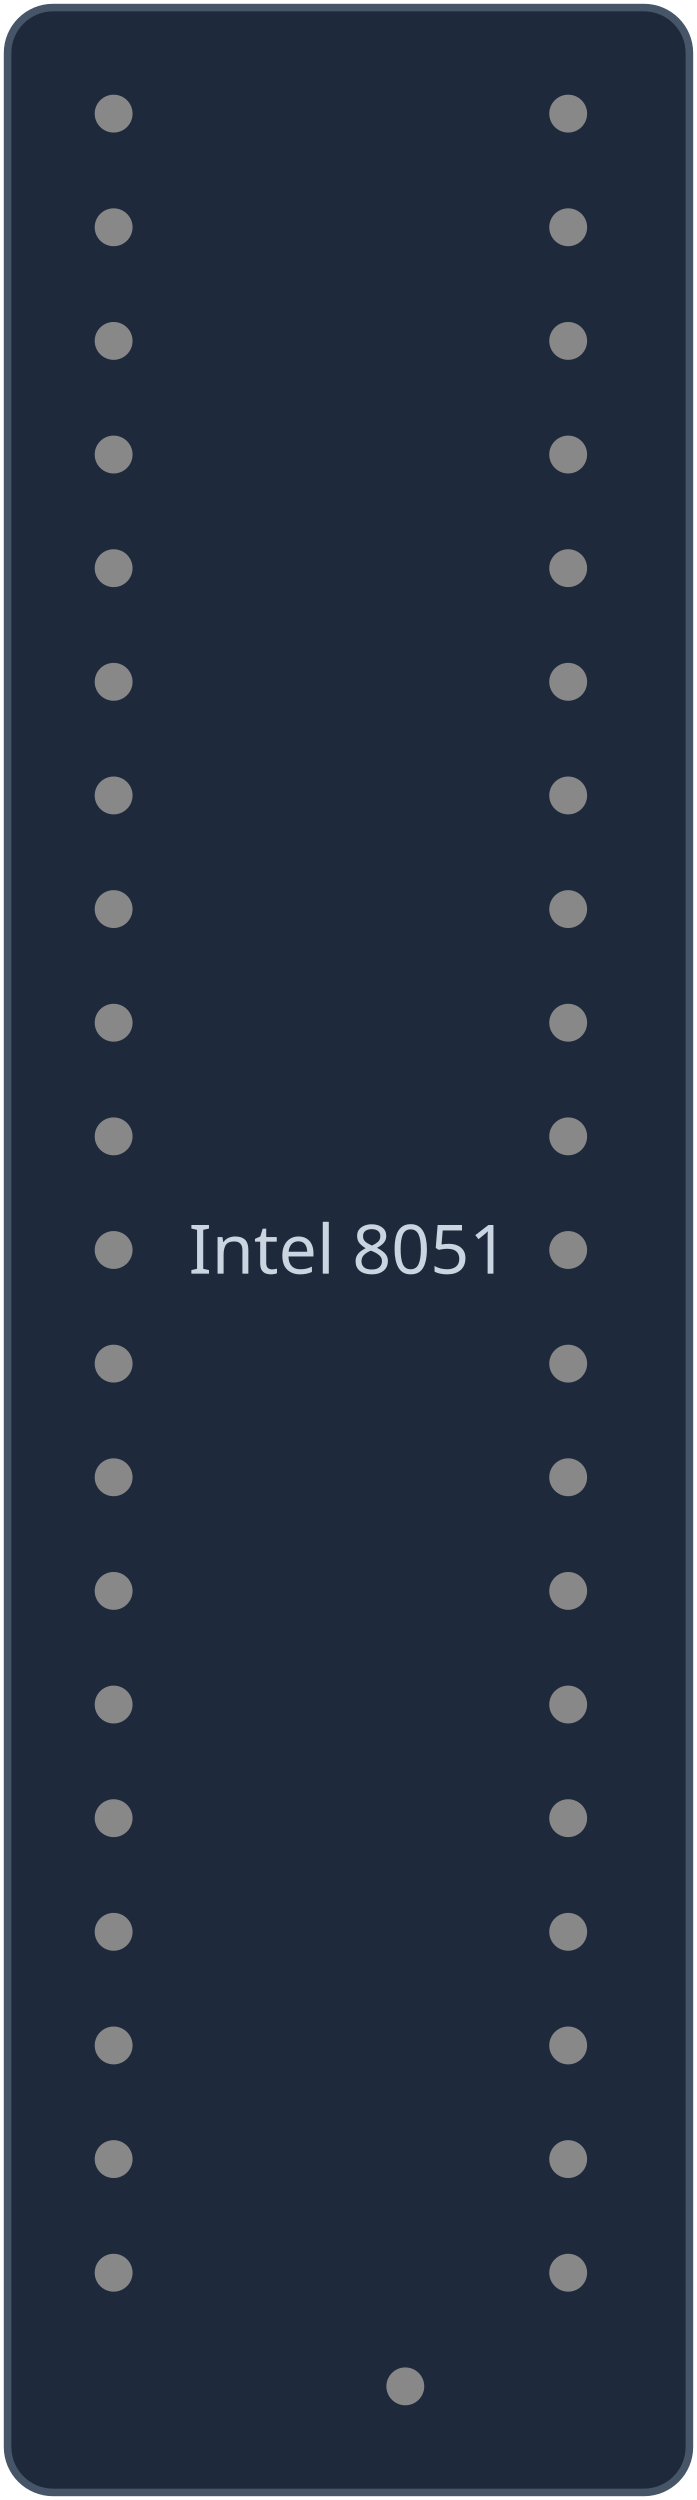
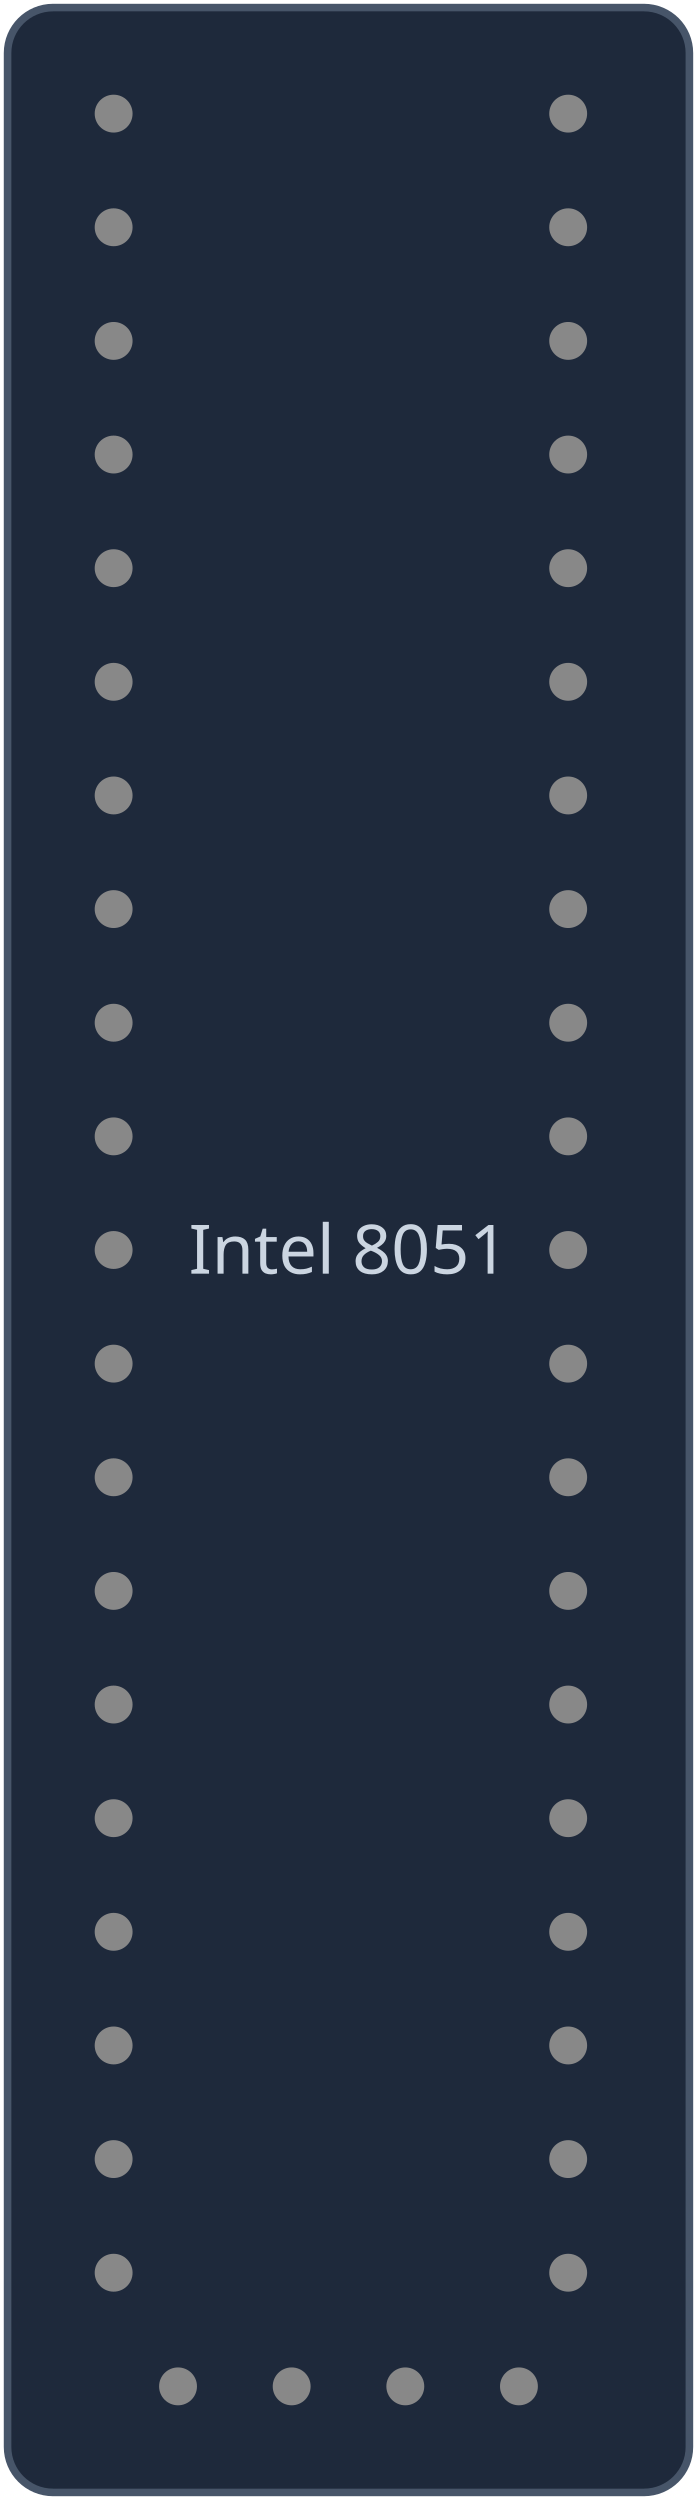
<svg xmlns="http://www.w3.org/2000/svg" width="100%" height="100%" viewBox="0 0 92.0 330.0" data-component="openhw-8051" data-bind-root="true">
  <rect x="1" y="1" width="90.0" height="328.0" rx="6" fill="#1e293b" stroke="#475569" />
  <text x="46.0" y="165.0" text-anchor="middle" dominant-baseline="middle" fill="#cbd5e1" font-size="9" font-family="sans-serif">Intel 8051</text>
  <circle cx="15" cy="15" r="2.5" fill="#888" data-pin="L0" />
  <circle cx="15" cy="30" r="2.5" fill="#888" data-pin="L1" />
  <circle cx="15" cy="45" r="2.5" fill="#888" data-pin="L2" />
  <circle cx="15" cy="60" r="2.5" fill="#888" data-pin="L3" />
  <circle cx="15" cy="75" r="2.5" fill="#888" data-pin="L4" />
  <circle cx="15" cy="90" r="2.5" fill="#888" data-pin="L5" />
  <circle cx="15" cy="105" r="2.5" fill="#888" data-pin="L6" />
  <circle cx="15" cy="120" r="2.5" fill="#888" data-pin="L7" />
  <circle cx="15" cy="135" r="2.5" fill="#888" data-pin="L8" />
  <circle cx="15" cy="150" r="2.5" fill="#888" data-pin="L9" />
  <circle cx="15" cy="165" r="2.5" fill="#888" data-pin="L10" />
  <circle cx="15" cy="180" r="2.5" fill="#888" data-pin="L11" />
  <circle cx="15" cy="195" r="2.5" fill="#888" data-pin="L12" />
  <circle cx="15" cy="210" r="2.5" fill="#888" data-pin="L13" />
  <circle cx="15" cy="225" r="2.5" fill="#888" data-pin="L14" />
  <circle cx="15" cy="240" r="2.5" fill="#888" data-pin="L15" />
  <circle cx="15" cy="255" r="2.5" fill="#888" data-pin="L16" />
  <circle cx="15" cy="270" r="2.5" fill="#888" data-pin="L17" />
  <circle cx="15" cy="285" r="2.5" fill="#888" data-pin="L18" />
  <circle cx="15" cy="300" r="2.5" fill="#888" data-pin="L19" />
  <circle cx="75" cy="15" r="2.5" fill="#888" data-pin="R0" />
  <circle cx="75" cy="30" r="2.5" fill="#888" data-pin="R1" />
  <circle cx="75" cy="45" r="2.5" fill="#888" data-pin="R2" />
  <circle cx="75" cy="60" r="2.5" fill="#888" data-pin="R3" />
  <circle cx="75" cy="75" r="2.5" fill="#888" data-pin="R4" />
  <circle cx="75" cy="90" r="2.5" fill="#888" data-pin="R5" />
  <circle cx="75" cy="105" r="2.5" fill="#888" data-pin="R6" />
  <circle cx="75" cy="120" r="2.5" fill="#888" data-pin="R7" />
  <circle cx="75" cy="135" r="2.5" fill="#888" data-pin="R8" />
  <circle cx="75" cy="150" r="2.5" fill="#888" data-pin="R9" />
  <circle cx="75" cy="165" r="2.5" fill="#888" data-pin="R10" />
  <circle cx="75" cy="180" r="2.5" fill="#888" data-pin="R11" />
  <circle cx="75" cy="195" r="2.5" fill="#888" data-pin="R12" />
  <circle cx="75" cy="210" r="2.5" fill="#888" data-pin="R13" />
  <circle cx="75" cy="225" r="2.5" fill="#888" data-pin="R14" />
  <circle cx="75" cy="240" r="2.5" fill="#888" data-pin="R15" />
  <circle cx="75" cy="255" r="2.5" fill="#888" data-pin="R16" />
  <circle cx="75" cy="270" r="2.5" fill="#888" data-pin="R17" />
  <circle cx="75" cy="285" r="2.5" fill="#888" data-pin="R18" />
  <circle cx="75" cy="300" r="2.5" fill="#888" data-pin="R19" />
+   <circle cx="23.5" cy="315" r="2.5" fill="#888" data-pin="SWD_3V3" />
+   <circle cx="38.5" cy="315" r="2.5" fill="#888" data-pin="SWDIO" />
  <circle cx="53.5" cy="315" r="2.5" fill="#888" data-pin="SWCLK" />
+   <circle cx="68.5" cy="315" r="2.5" fill="#888" data-pin="SWD_GND" />
</svg>
